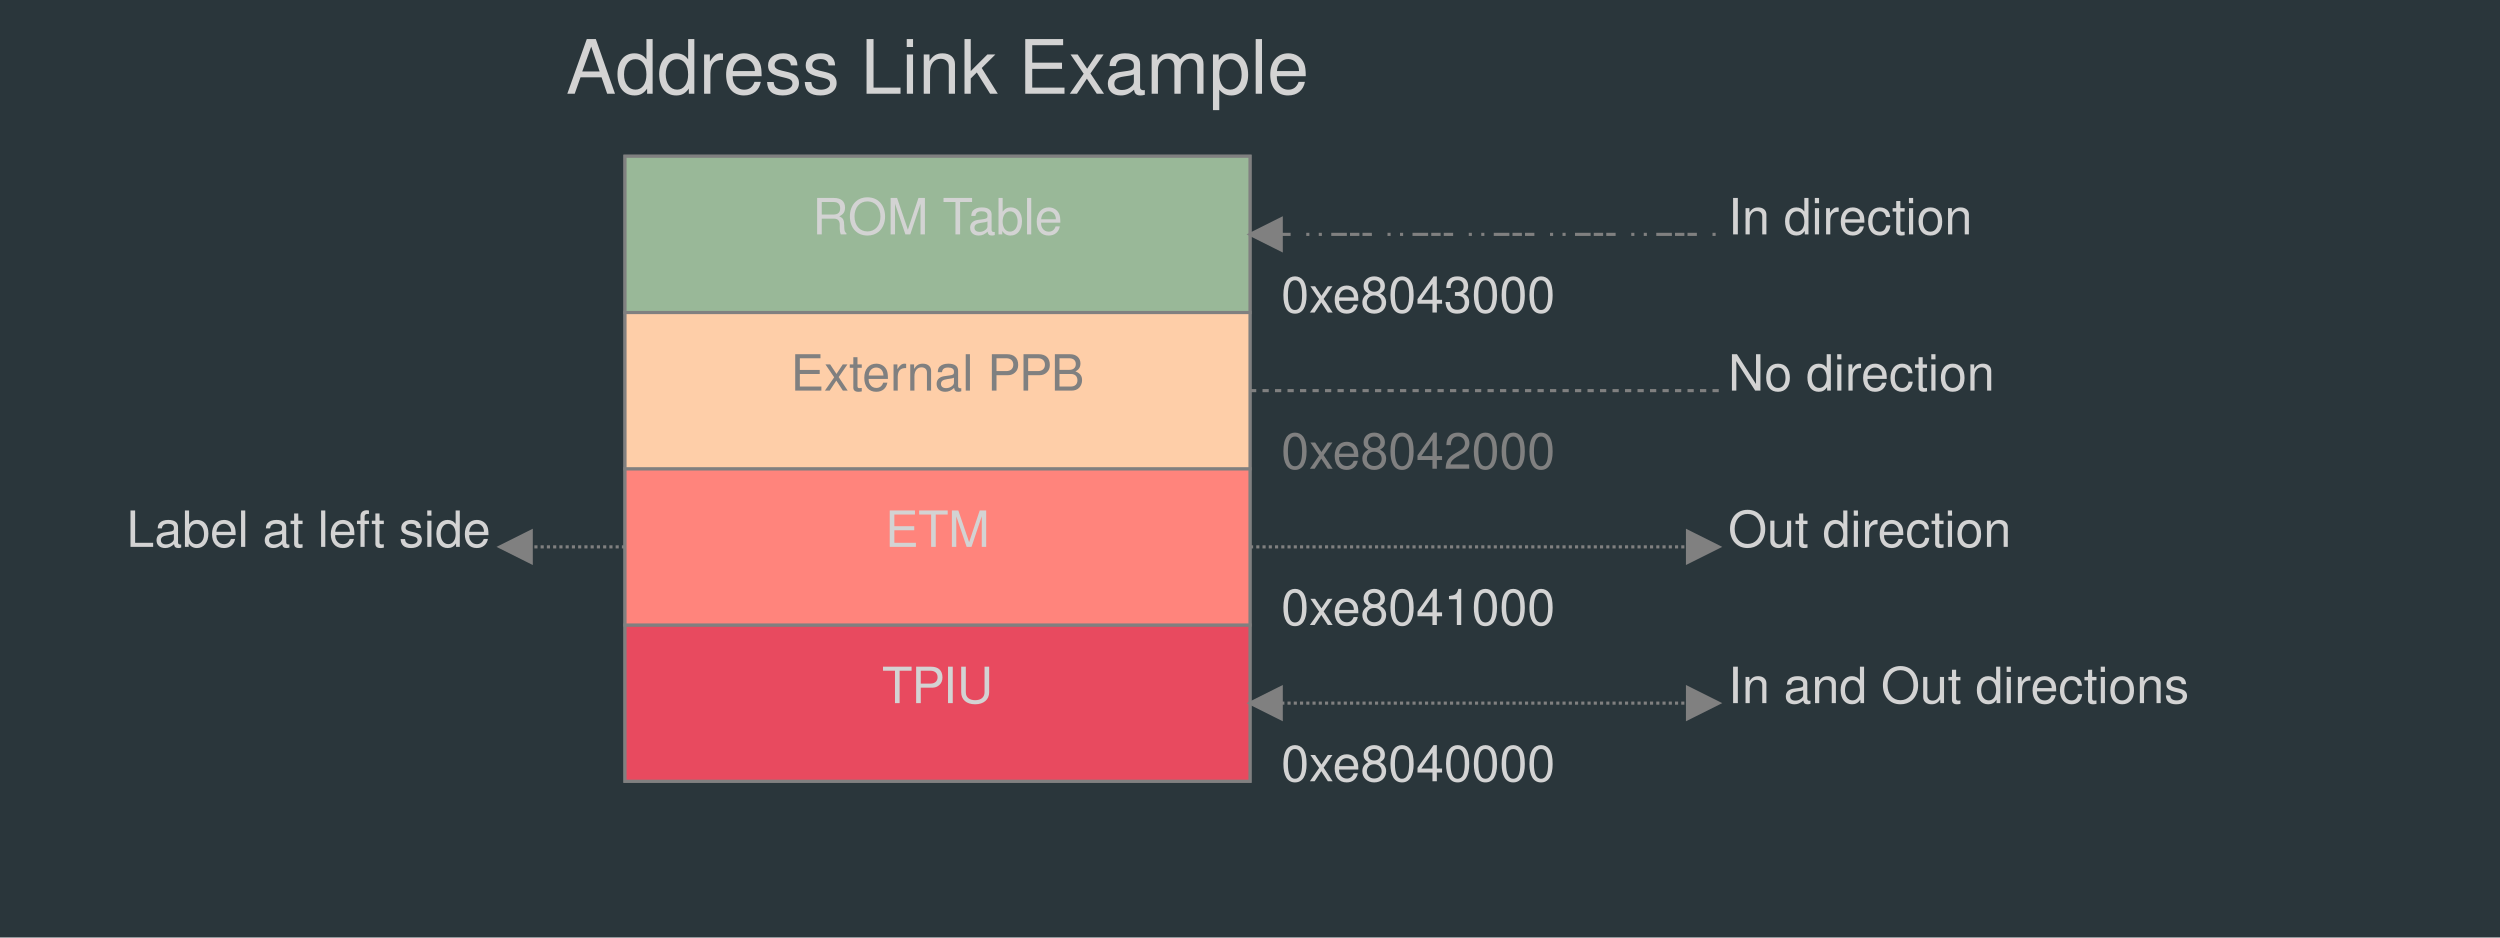
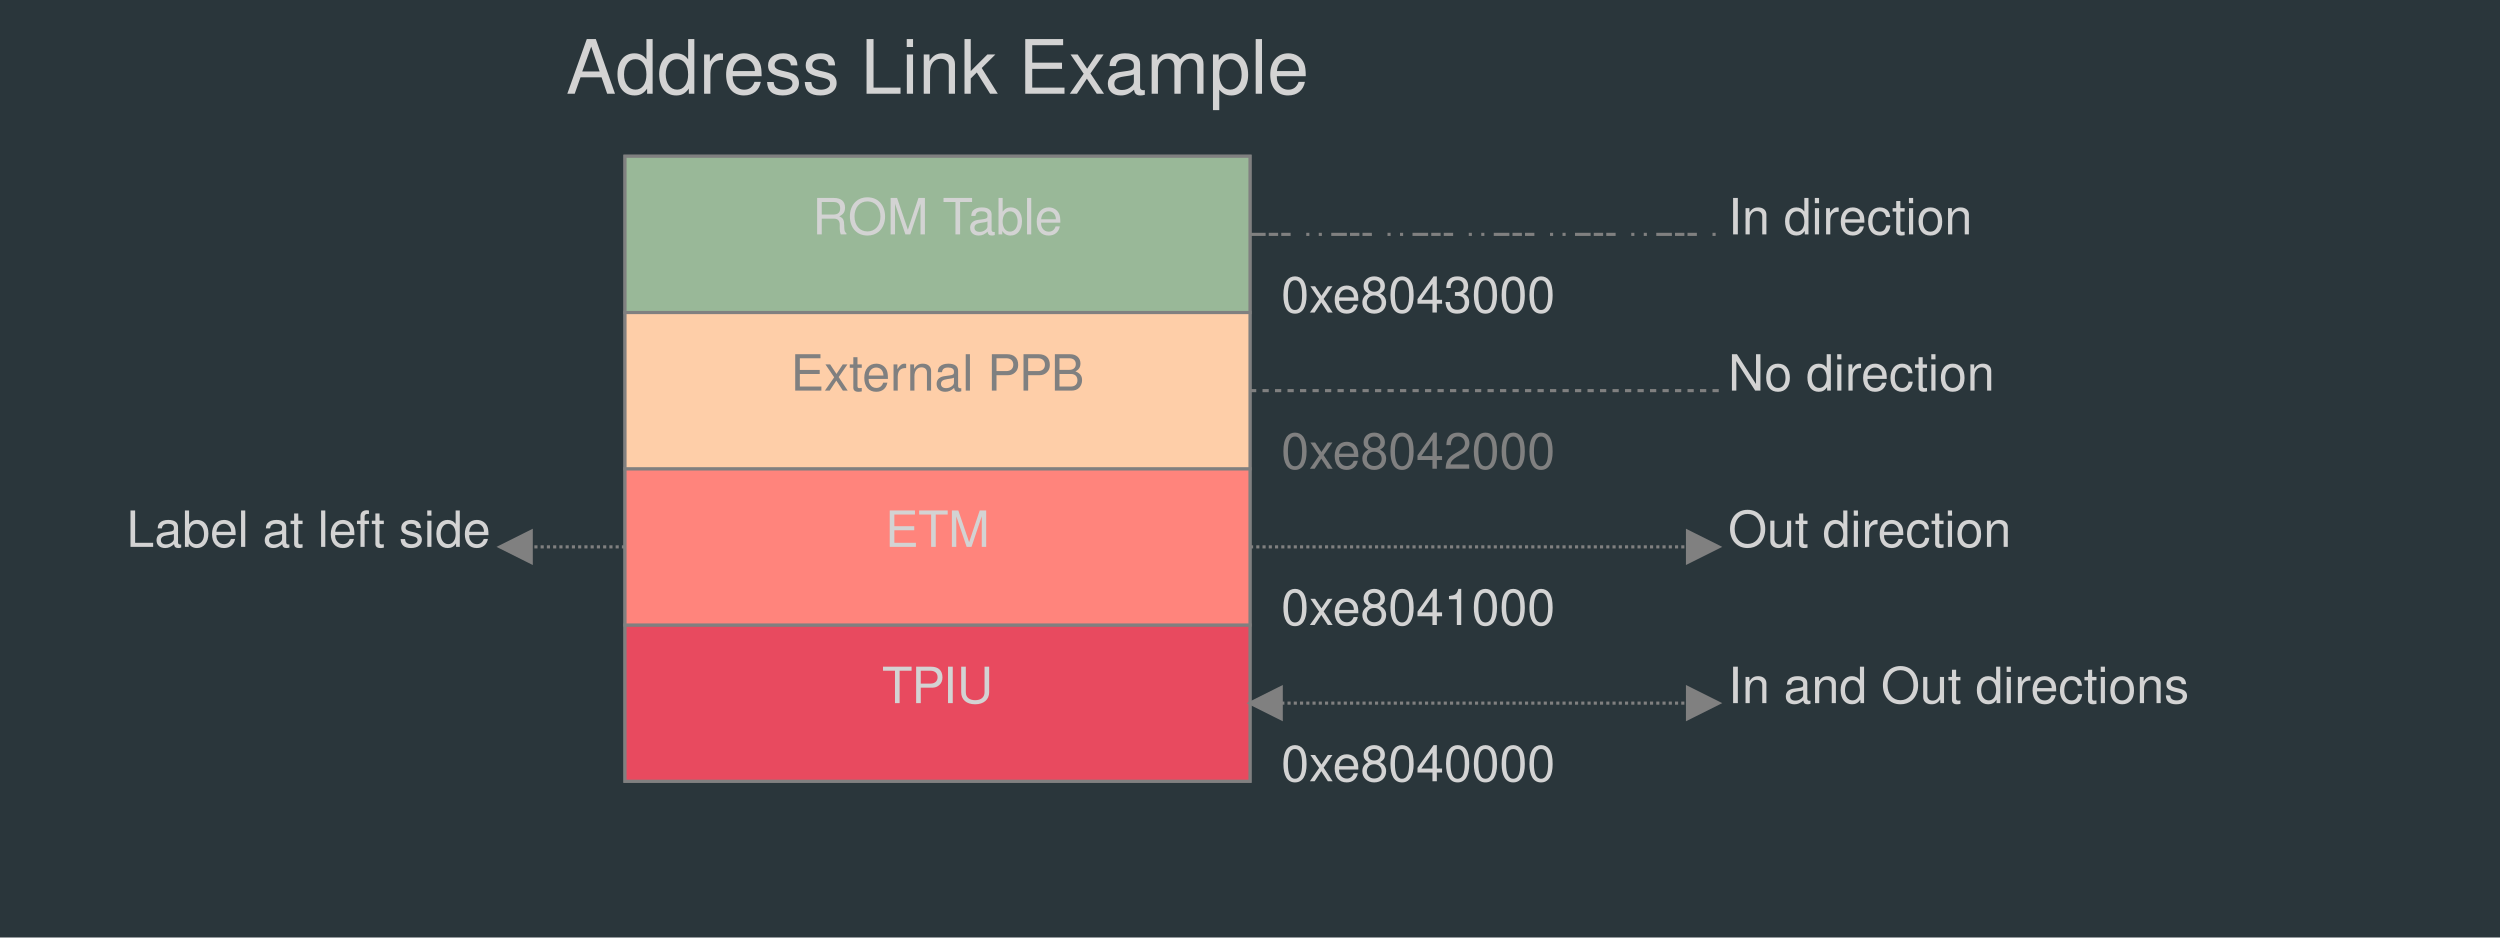
<svg xmlns="http://www.w3.org/2000/svg" baseProfile="full" height="300" version="1.1" width="800">
  <defs />
  <rect fill="#2A363B" height="100%" width="100%" x="0" y="0" />
  <g />
  <g />
  <g transform="translate(200,50)">
    <rect fill="#2A363B" height="200" stroke="grey" stroke-width="1" width="200" x="0" y="0" />
    <text alignment-baseline="middle" fill="lightgrey" font-family="Helvetica" font-size="24px" font-weight="normal" stroke="black" stroke-width="0" text-anchor="middle" x="100.0" y="-20">Address Link Example</text>
    <rect fill="#E84A5F" height="50.0" stroke="grey" stroke-width="1" width="200" x="0" y="150.0" />
    <text alignment-baseline="middle" fill="lightgrey" font-family="Helvetica" font-size="16" font-weight="normal" stroke="black" stroke-width="0" text-anchor="middle" x="100.0" y="175.0">TPIU</text>
    <text alignment-baseline="middle" fill="lightgrey" font-family="Helvetica" font-size="16" font-weight="normal" stroke="black" stroke-width="0" text-anchor="start" x="210" y="200.0">0xe8040000</text>
    <rect fill="#FF847C" height="50.0" stroke="grey" stroke-width="1" width="200" x="0" y="100.0" />
    <text alignment-baseline="middle" fill="lightgrey" font-family="Helvetica" font-size="16" font-weight="normal" stroke="black" stroke-width="0" text-anchor="middle" x="100.0" y="125.0">ETM</text>
    <text alignment-baseline="middle" fill="lightgrey" font-family="Helvetica" font-size="16" font-weight="normal" stroke="black" stroke-width="0" text-anchor="start" x="210" y="150.0">0xe8041000</text>
    <rect fill="#FECEA8" height="50.0" stroke="grey" stroke-width="1" width="200" x="0" y="50.0" />
    <text alignment-baseline="middle" fill="grey" font-family="Helvetica" font-size="16" font-weight="normal" stroke="black" stroke-width="0" text-anchor="middle" x="100.0" y="75.0">External PPB</text>
    <text alignment-baseline="middle" fill="grey" font-family="Helvetica" font-size="16" font-weight="normal" stroke="black" stroke-width="0" text-anchor="start" x="210" y="100.0">0xe8042000</text>
    <rect fill="#99B898" height="50.0" stroke="grey" stroke-width="1" width="200" x="0" y="0.0" />
    <text alignment-baseline="middle" fill="lightgrey" font-family="Helvetica" font-size="16" font-weight="normal" stroke="black" stroke-width="0" text-anchor="middle" x="100.0" y="25.0">ROM Table</text>
    <text alignment-baseline="middle" fill="lightgrey" font-family="Helvetica" font-size="16" font-weight="normal" stroke="black" stroke-width="0" text-anchor="start" x="210" y="50.0">0xe8043000</text>
  </g>
  <g>
    <g transform="translate(200,50)">
      <g>
-         <g transform="translate(200,25.0)">
-           <polyline fill="grey" points="0,-10 -5,-10 0,0 5,-10 0,-10" stroke="grey" stroke-width="1" transform="rotate(90,0,0)" />
-         </g>
        <text alignment-baseline="middle" fill="lightgrey" font-family="Helvetica" font-size="16" font-weight="normal" stroke="black" stroke-width="0" text-anchor="start" x="353" y="25.0">In direction</text>
        <polyline points="200,25.0 350,25.0" stroke="grey" stroke-dasharray="5,1,3,1,3" stroke-width="1" />
      </g>
      <g>
        <text alignment-baseline="middle" fill="lightgrey" font-family="Helvetica" font-size="16" font-weight="normal" stroke="black" stroke-width="0" text-anchor="start" x="353" y="75.0">No direction</text>
        <polyline points="200,75.0 350,75.0" stroke="grey" stroke-dasharray="2,2" stroke-width="1" />
      </g>
      <g>
        <g transform="translate(350,125.0)">
          <polyline fill="grey" points="0,-10 -5,-10 0,0 5,-10 0,-10" stroke="grey" stroke-width="1" transform="rotate(270,0,0)" />
        </g>
        <text alignment-baseline="middle" fill="lightgrey" font-family="Helvetica" font-size="16" font-weight="normal" stroke="black" stroke-width="0" text-anchor="start" x="353" y="125.0">Out direction</text>
        <polyline points="200,125.0 350,125.0" stroke="grey" stroke-dasharray="1" stroke-width="1" />
      </g>
      <g>
        <g transform="translate(-40,125.0)">
          <polyline fill="grey" points="0,-10 -5,-10 0,0 5,-10 0,-10" stroke="grey" stroke-width="1" transform="rotate(90,0,0)" />
        </g>
        <text alignment-baseline="middle" fill="lightgrey" font-family="Helvetica" font-size="16" font-weight="normal" stroke="black" stroke-width="0" text-anchor="end" x="-43" y="125.0">Label at left side</text>
        <polyline points="0,125.0 -40,125.0" stroke="grey" stroke-dasharray="1" stroke-width="1" />
      </g>
      <g>
        <g transform="translate(200,175.0)">
          <polyline fill="grey" points="0,-10 -5,-10 0,0 5,-10 0,-10" stroke="grey" stroke-width="1" transform="rotate(90,0,0)" />
        </g>
        <g transform="translate(350,175.0)">
          <polyline fill="grey" points="0,-10 -5,-10 0,0 5,-10 0,-10" stroke="grey" stroke-width="1" transform="rotate(270,0,0)" />
        </g>
        <text alignment-baseline="middle" fill="lightgrey" font-family="Helvetica" font-size="16" font-weight="normal" stroke="black" stroke-width="0" text-anchor="start" x="353" y="175.0">In and Out directions</text>
        <polyline points="200,175.0 350,175.0" stroke="grey" stroke-dasharray="1" stroke-width="1" />
      </g>
    </g>
  </g>
  <g>
    <g transform="translate(200,50)">
      <g />
      <g />
      <g />
      <g />
    </g>
  </g>
</svg>
